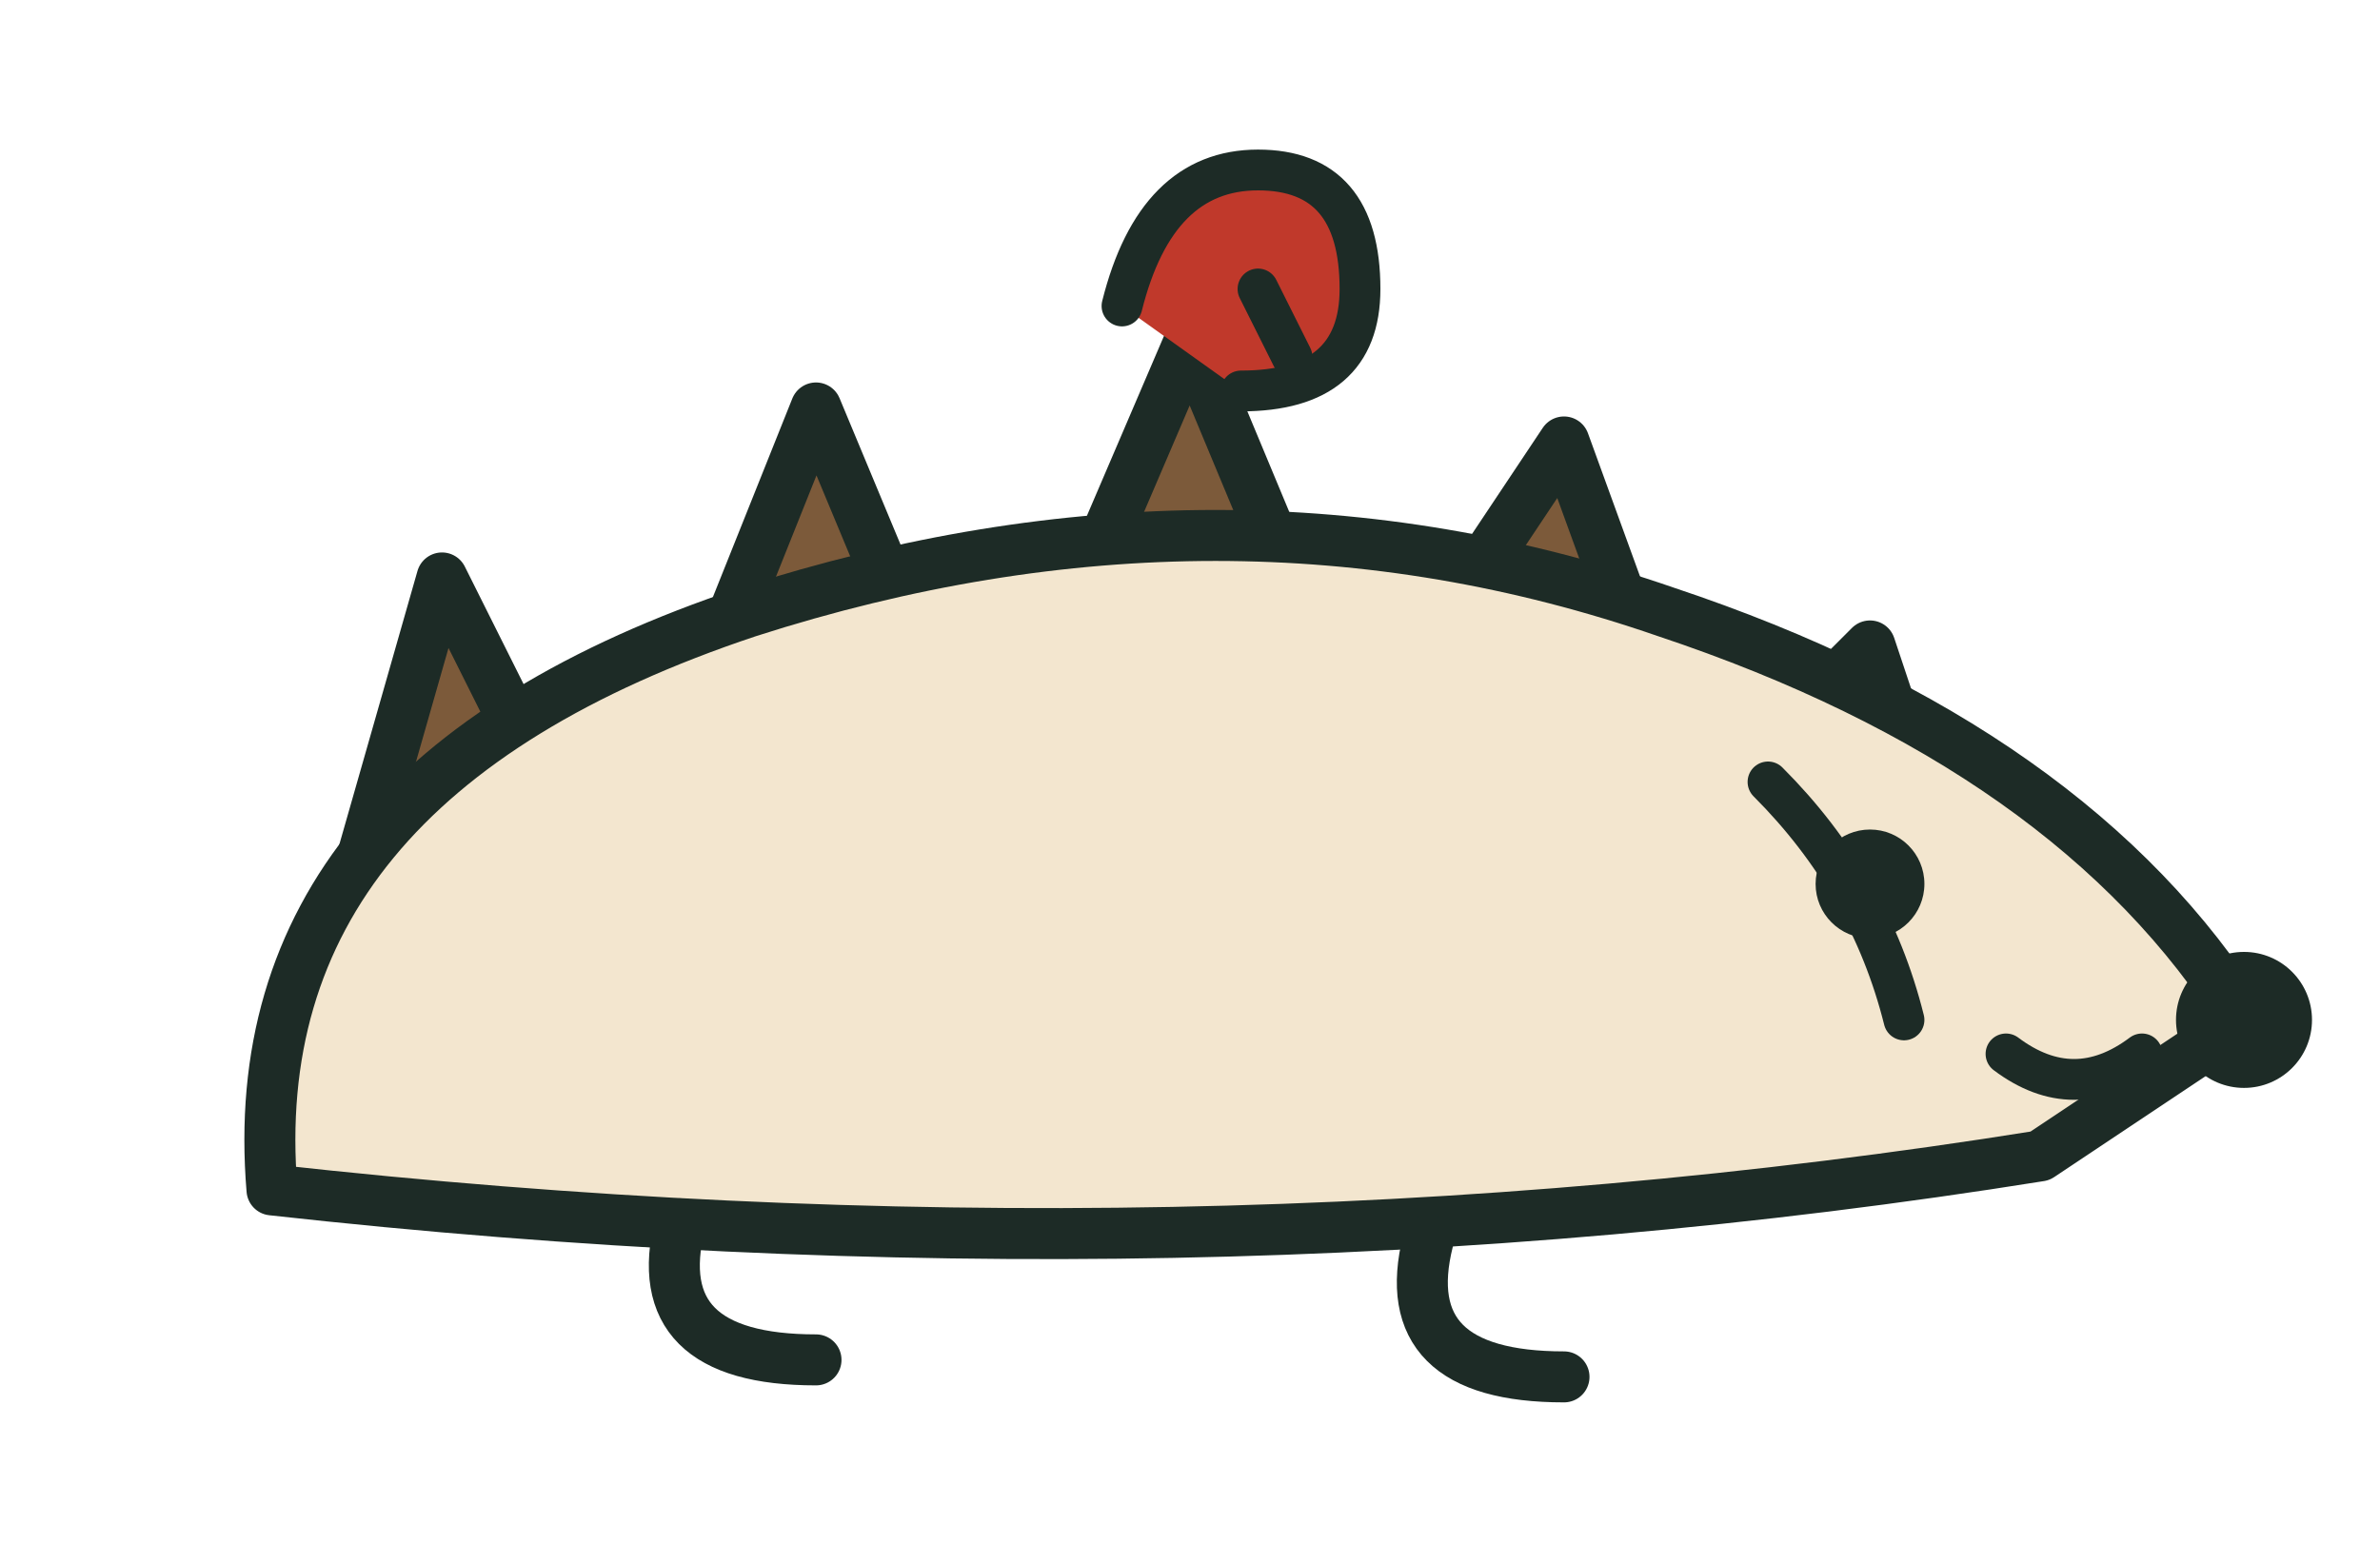
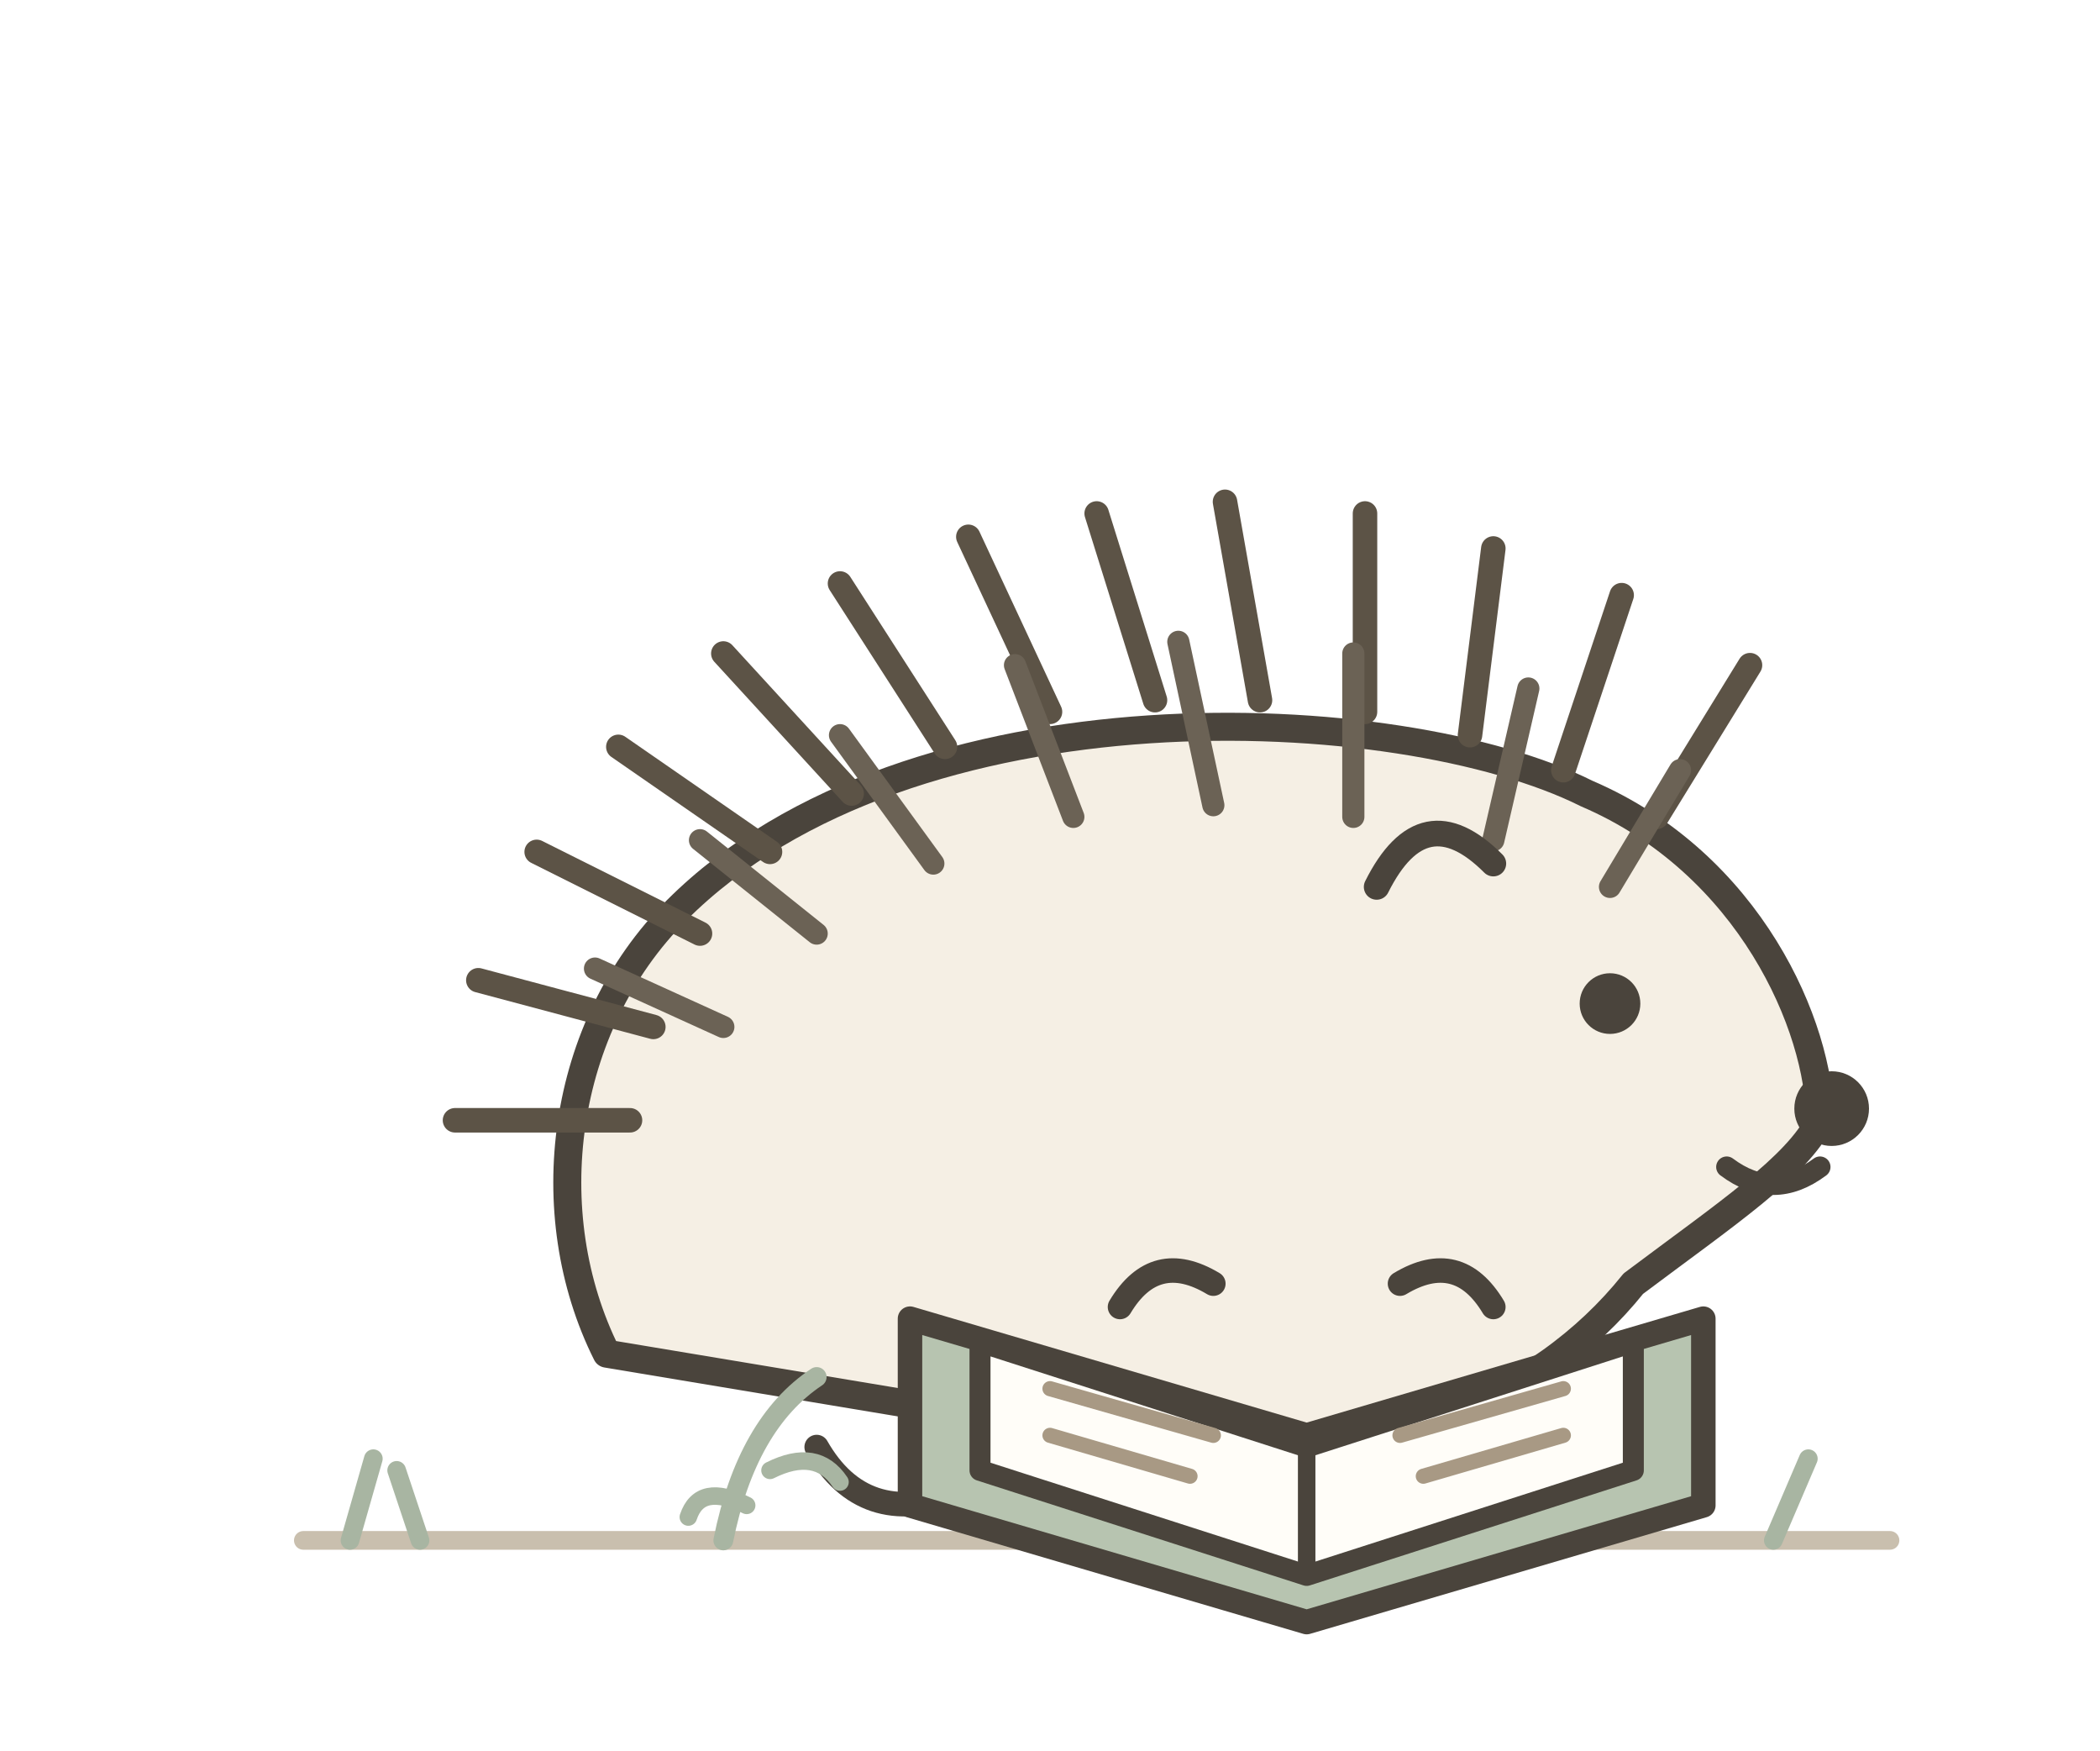
- <svg xmlns="http://www.w3.org/2000/svg" viewBox="0 0 140 92" width="140" height="92">
-   <g stroke="#1d2b26" stroke-width="3" stroke-linecap="round" stroke-linejoin="round">
-     <path d="M18 62 L26 34 L36 54 L48 24 L58 48 L70 20 L80 44 L92 26 L100 48 L110 38 L116 56 Z" fill="#7c5a3a" />
-     <path d="M16 70 Q14 46 44 36 Q72 27 98 36 Q122 44 132 60 L120 68 Q70 76 16 70 Z" fill="#f3e6cf" />
-     <path d="M104 46 Q110 52 112 60" fill="none" stroke-width="2.4" />
-     <circle cx="110" cy="52" r="3.2" fill="#1d2b26" stroke="none" />
-     <circle cx="132" cy="60" r="4" fill="#1d2b26" stroke="none" />
-     <path d="M118 62 Q122 65 126 62" fill="none" stroke-width="2.4" />
-     <path d="M40 72 q-2 8 8 8" fill="none" />
-     <path d="M84 73 q-2 8 8 8" fill="none" />
-     <path d="M66 18 q2 -8 8 -8 q6 0 6 7 q0 6 -7 6" fill="#c0392b" stroke-width="2.4" />
-     <path d="M74 17 l2 4" fill="none" stroke-width="2.4" />
+ <svg xmlns="http://www.w3.org/2000/svg" viewBox="0 0 180 150" width="180" height="150">
+   <g stroke-linecap="round" stroke-linejoin="round">
+     <path d="M26 132 H162" stroke="#C9BFAE" stroke-width="1.6" fill="none" />
+     <path d="M30 132 l2 -7 M36 132 l-2 -6 M152 132 l3 -7" stroke="#A8B5A2" stroke-width="1.6" fill="none" />
+     <path d="M156 96 C156 88 150 74 136 68 C120 60 78 58 58 78 C48 88 46 104 52 116 L100 124 C118 126 132 120 140 110 C148 104 154 100 156 96 Z" fill="#F5EFE4" stroke="#4A443C" stroke-width="2.4" />
+     <g stroke="#5C5346" stroke-width="2.1" fill="none">
+       <path d="M142 70 L150 57" />
+       <path d="M134 66 L139 51" />
+       <path d="M126 63 L128 47" />
+       <path d="M117 61 L117 44" />
+       <path d="M108 60 L105 43" />
+       <path d="M99 60 L94 44" />
+       <path d="M90 61 L83 46" />
+       <path d="M81 64 L72 50" />
+       <path d="M73 68 L62 56" />
+       <path d="M66 73 L53 64" />
+       <path d="M60 80 L46 73" />
+       <path d="M56 88 L41 84" />
+       <path d="M54 96 L39 96" />
+     </g>
+     <g stroke="#6B6255" stroke-width="1.9" fill="none">
+       <path d="M138 76 L144 66" />
+       <path d="M128 72 L131 59" />
+       <path d="M116 70 L116 56" />
+       <path d="M104 69 L101 55" />
+       <path d="M92 70 L87 57" />
+       <path d="M80 74 L72 63" />
+       <path d="M70 80 L60 72" />
+       <path d="M62 88 L51 83" />
+     </g>
+     <path d="M118 76 Q122 68 128 74" stroke="#4A443C" stroke-width="2.2" fill="#F5EFE4" />
+     <circle cx="138" cy="86" r="2.6" fill="#4A443C" />
+     <circle cx="157" cy="95" r="3.2" fill="#4A443C" />
+     <path d="M148 100 Q152 103 156 100" stroke="#4A443C" stroke-width="1.8" fill="none" />
+     <path d="M70 124 Q74 131 82 128" stroke="#4A443C" stroke-width="2.1" fill="none" />
+     <path d="M94 127 Q98 133 106 130" stroke="#4A443C" stroke-width="2.1" fill="none" />
+     <path d="M78 113 L112 123 L146 113 L146 129 L112 139 L78 129 Z" fill="#B7C4B0" stroke="#4A443C" stroke-width="2.1" />
+     <path d="M84 115 L112 124 L140 115 L140 126 L112 135 L84 126 Z" fill="#FFFDF8" stroke="#4A443C" stroke-width="1.8" />
+     <path d="M112 124 L112 135" stroke="#4A443C" stroke-width="1.5" />
+     <g stroke="#A89984" stroke-width="1.3" fill="none">
+       <path d="M90 119 L104 123" />
+       <path d="M90 123 L102 126.5" />
+       <path d="M120 123 L134 119" />
+       <path d="M122 126.5 L134 123" />
+     </g>
+     <path d="M96 112 Q99 107 104 110" stroke="#4A443C" stroke-width="2.1" fill="none" />
+     <path d="M128 112 Q125 107 120 110" stroke="#4A443C" stroke-width="2.1" fill="none" />
+     <path d="M62 132 Q64 122 70 118" stroke="#A8B5A2" stroke-width="1.7" fill="none" />
+     <path d="M66 126 Q70 124 72 127 M64 129 Q60 127 59 130" stroke="#A8B5A2" stroke-width="1.5" fill="none" />
  </g>
</svg>
